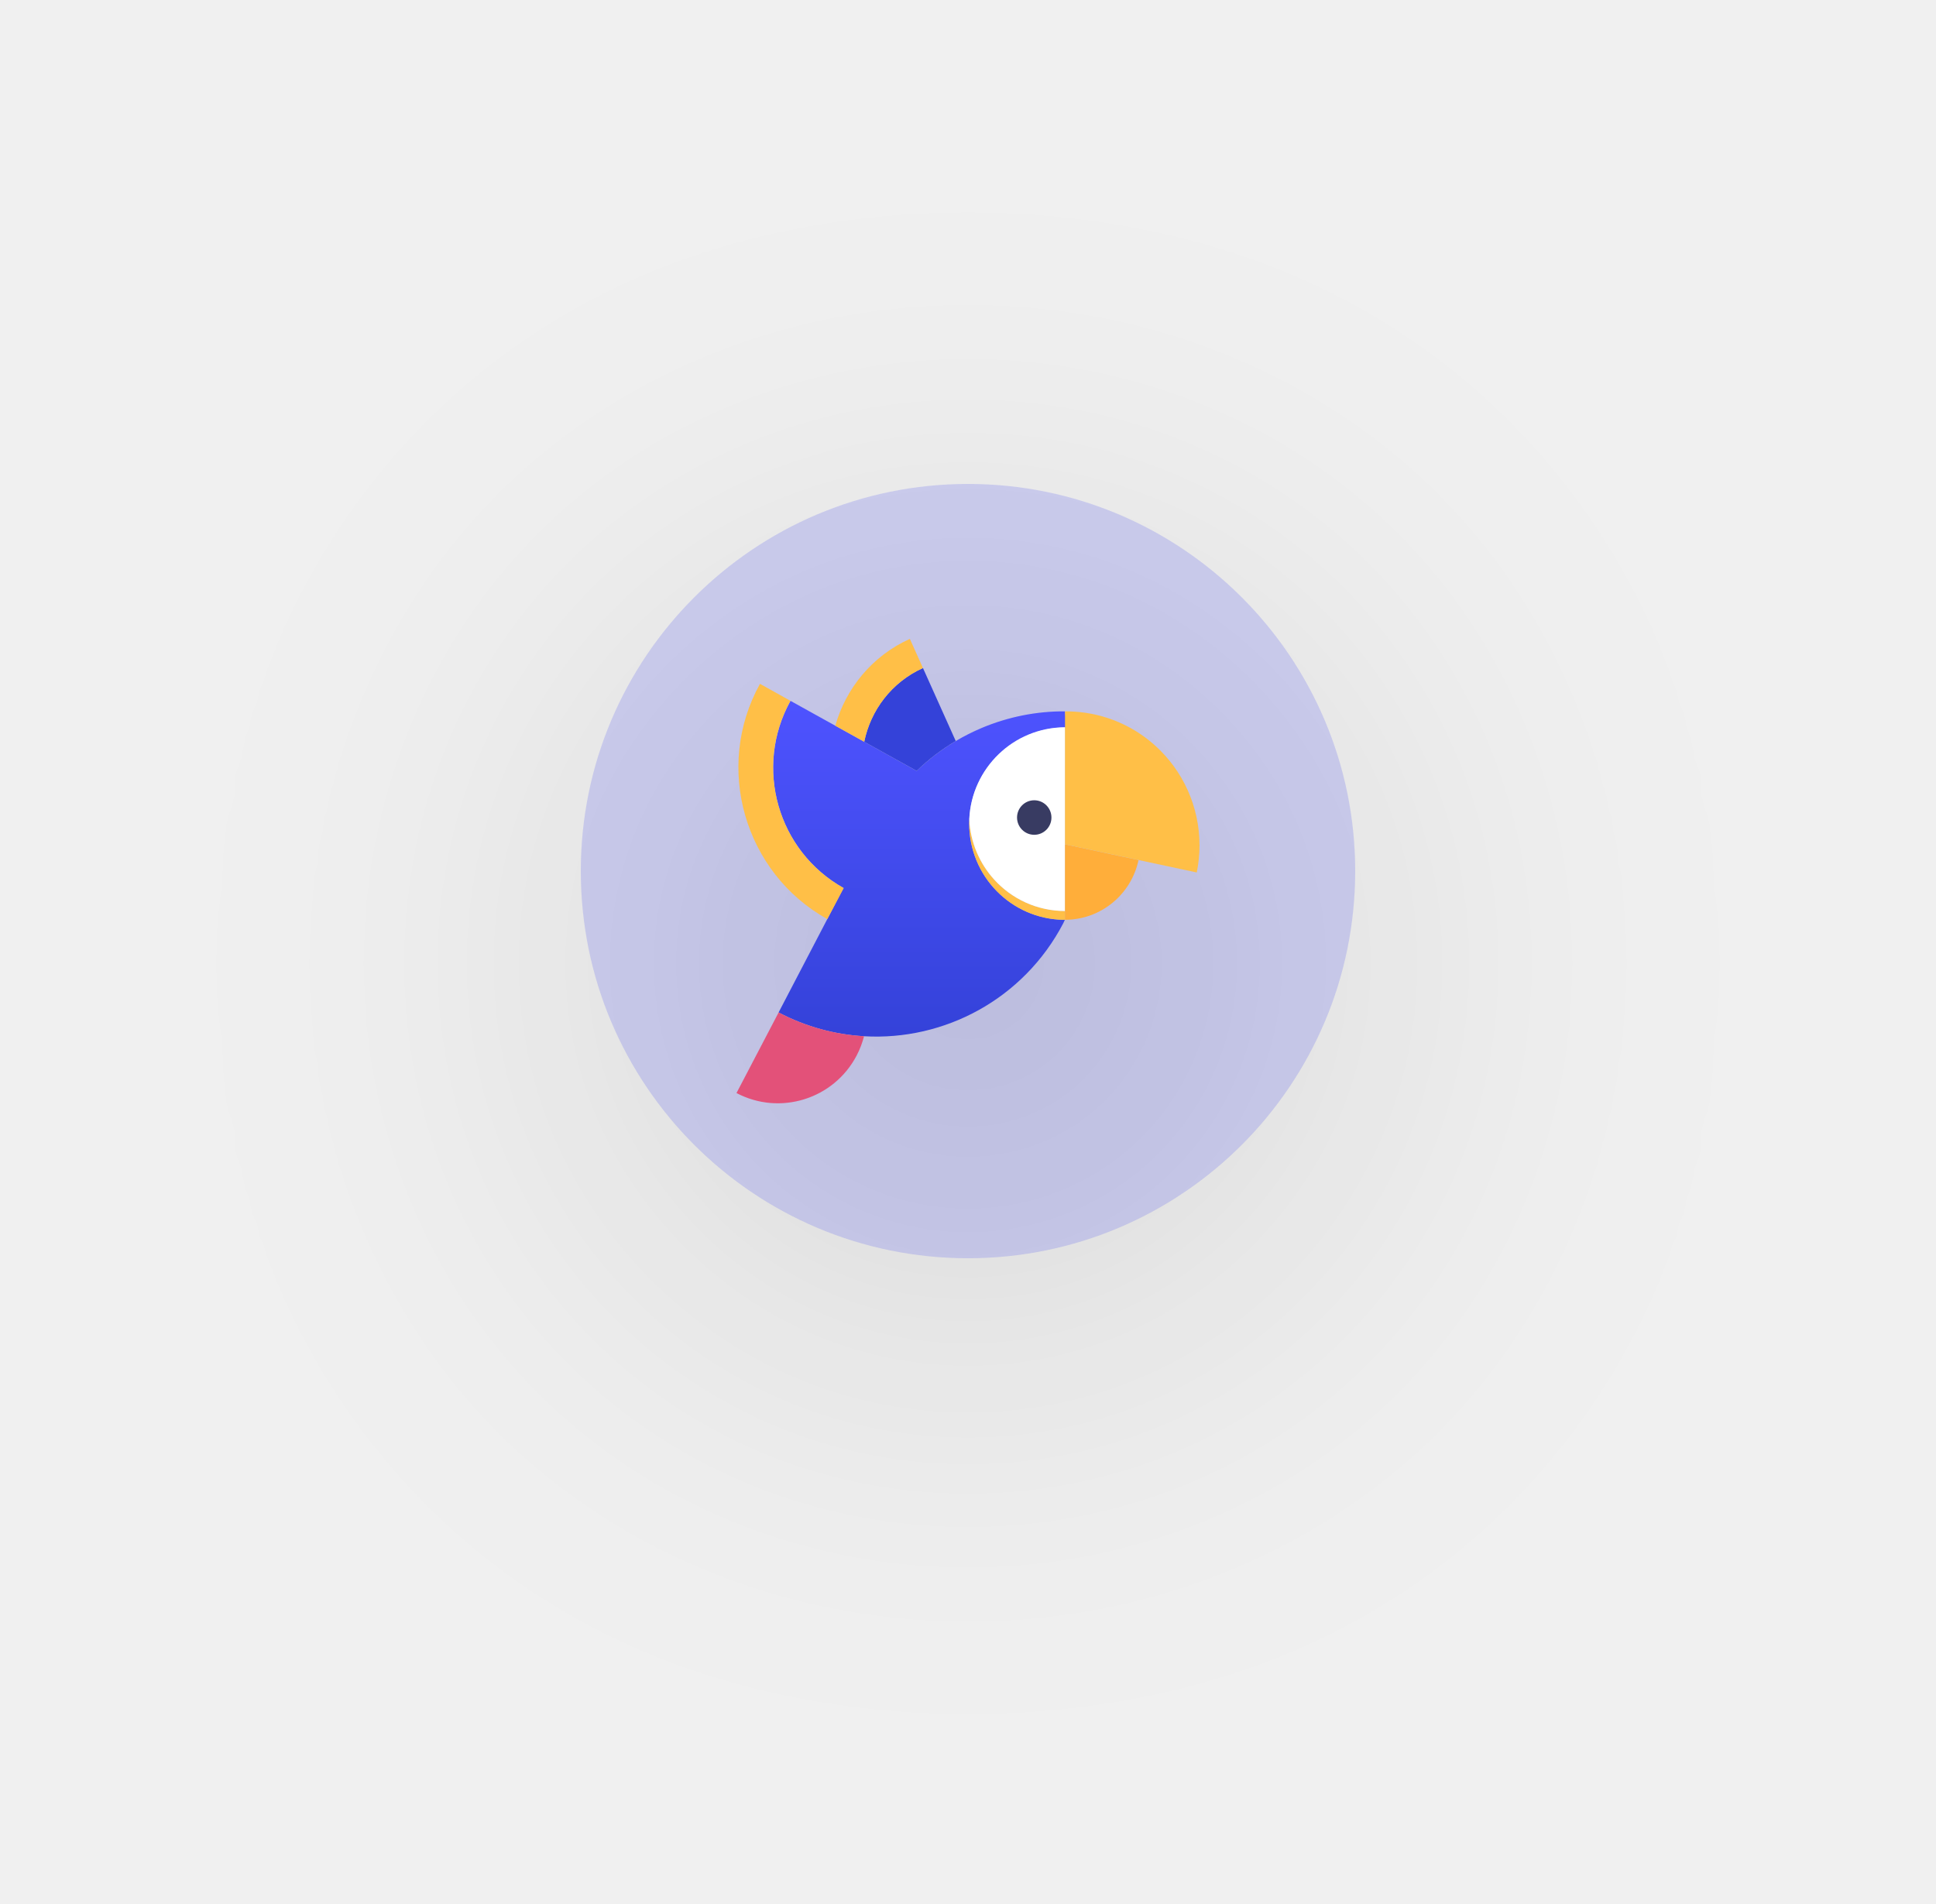
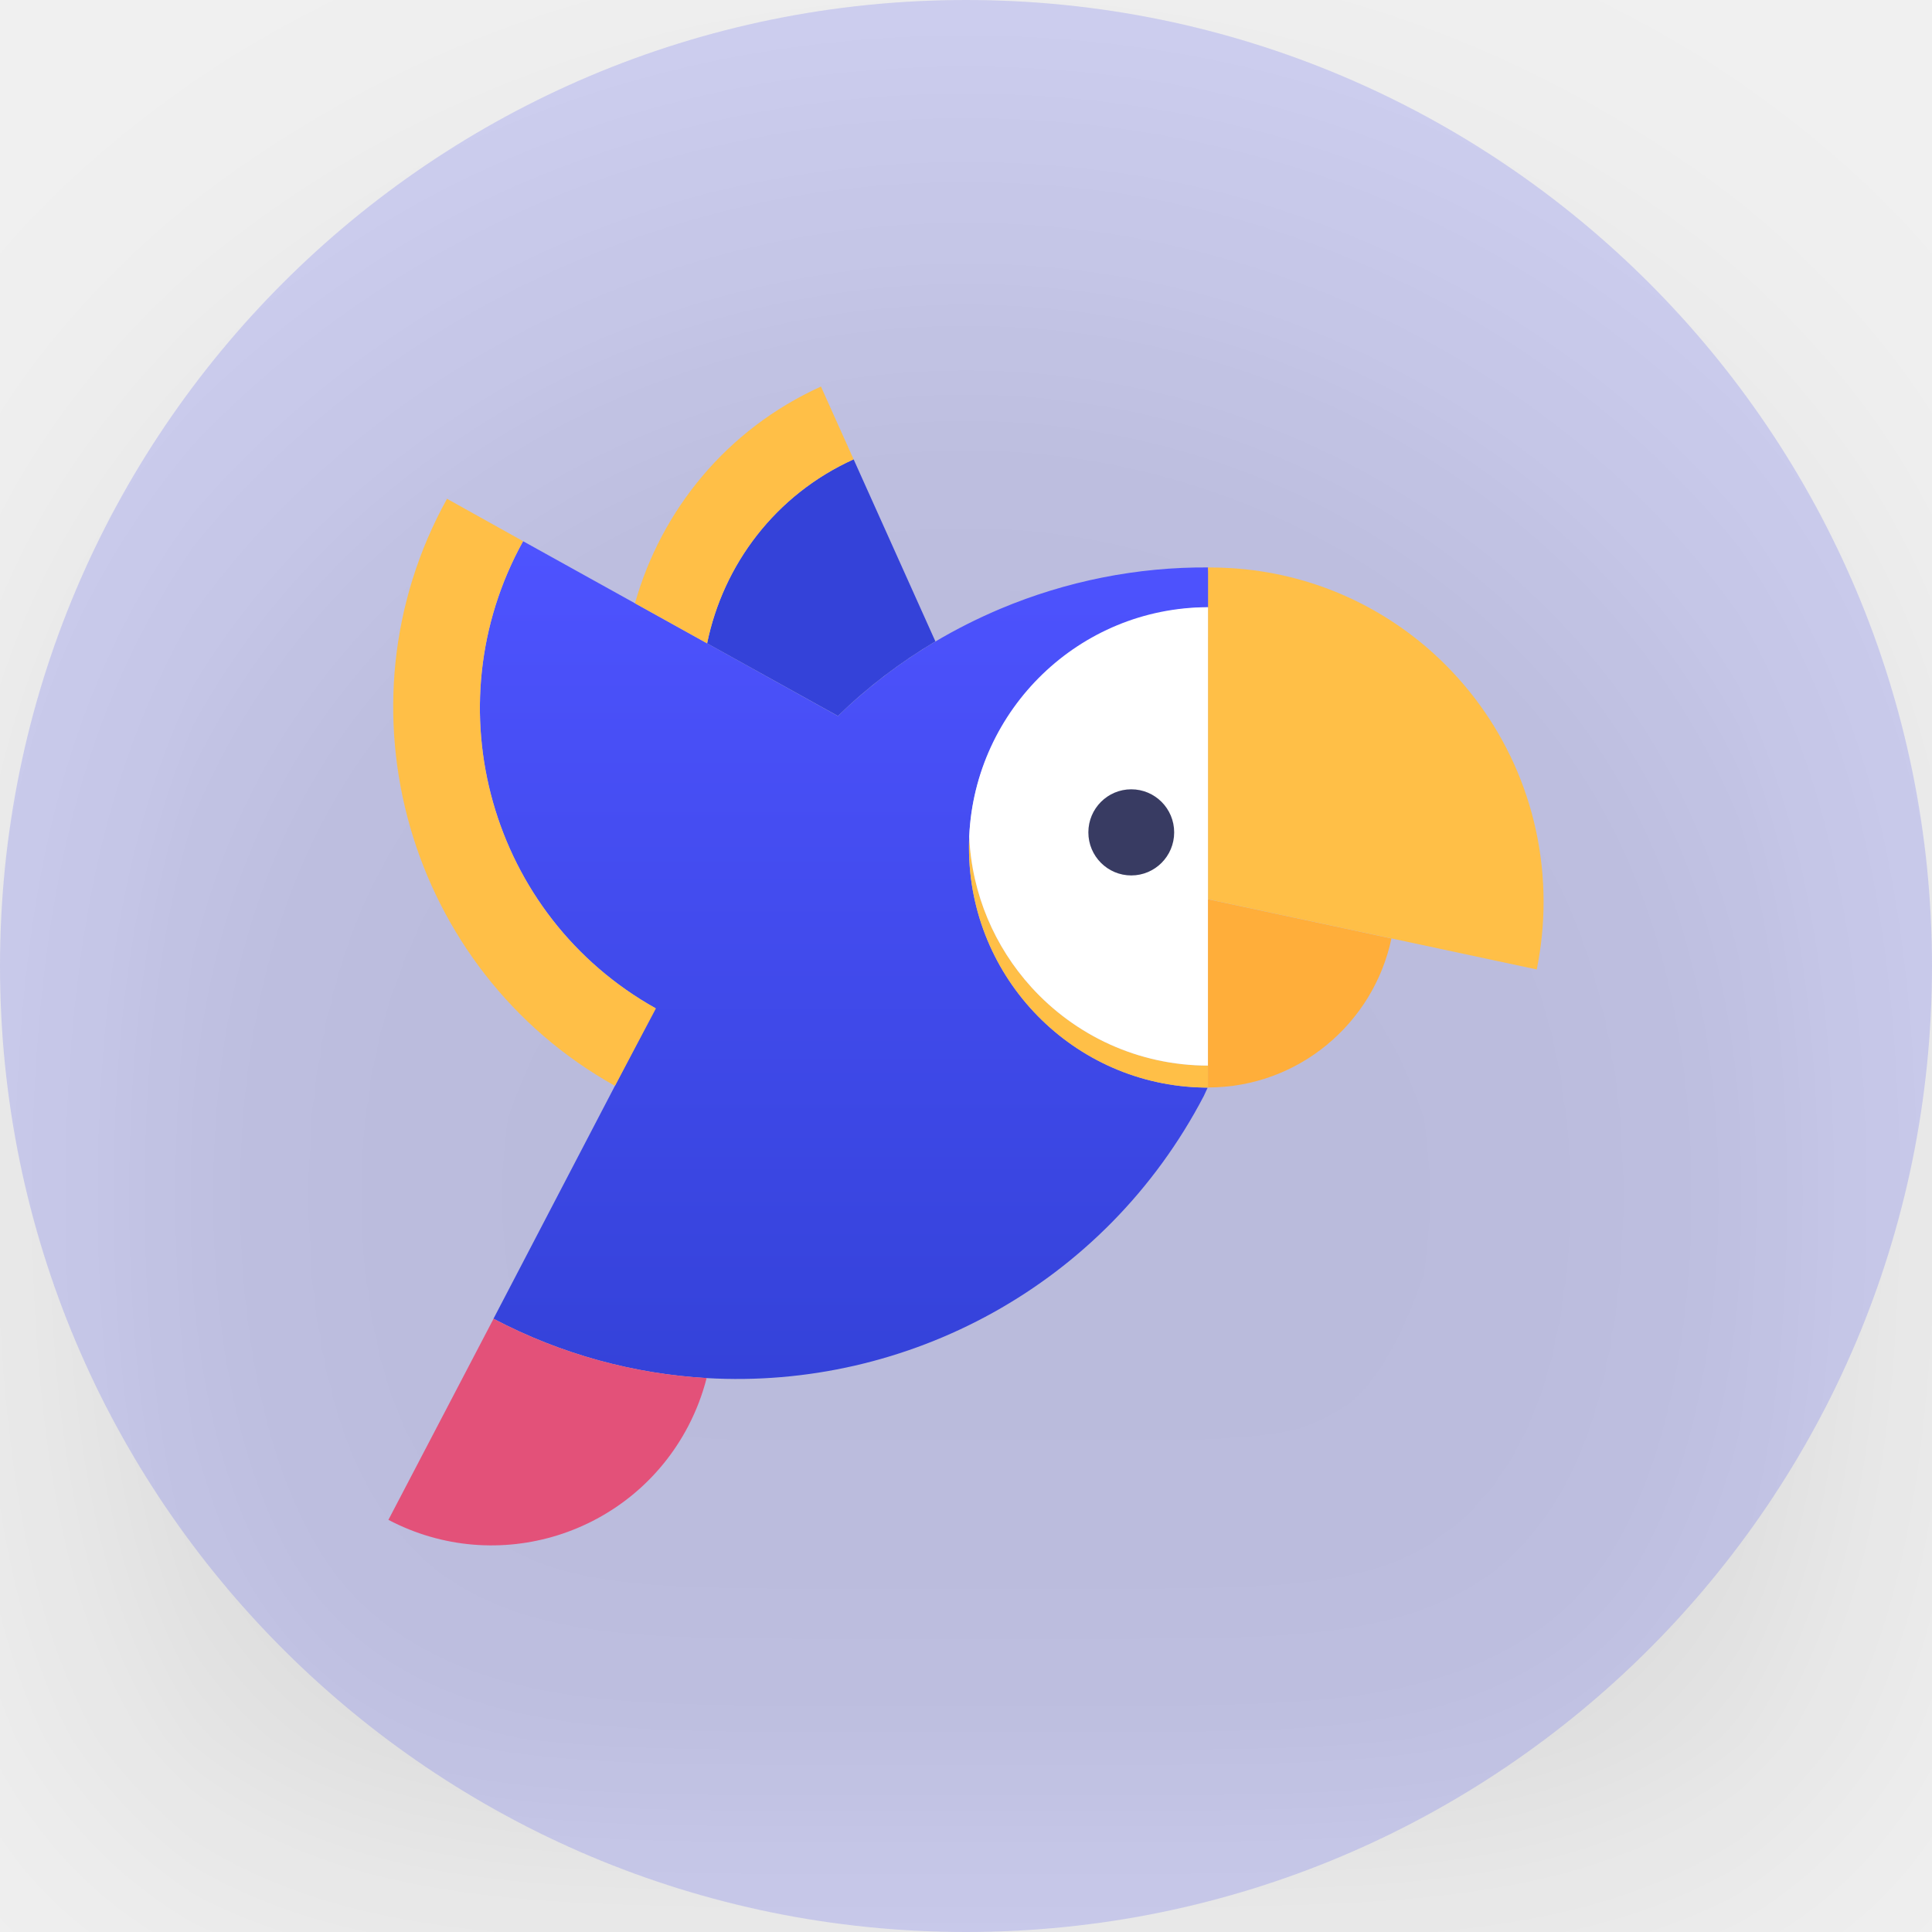
- <svg xmlns="http://www.w3.org/2000/svg" width="60" height="59" viewBox="0 0 60 59" fill="none">
+ <svg xmlns="http://www.w3.org/2000/svg" fill="none" viewBox="18 15 24 24">
  <g filter="url(#filter0_d_1_992)">
    <rect x="18" y="15" width="24" height="24" rx="12" fill="#464EF3" fill-opacity="0.2" />
    <path d="M30.037 25.527C30.037 25.481 30.038 25.436 30.04 25.39C30.111 23.808 31.445 22.547 33.037 22.544C33.039 22.248 33.006 22.056 33.006 22.05C33.012 22.05 33.018 22.049 33.023 22.049C32.128 22.041 31.244 22.219 30.426 22.563C30.149 22.68 29.88 22.815 29.62 22.969C29.294 23.162 28.984 23.384 28.693 23.635C28.596 23.718 28.501 23.805 28.409 23.895L26.784 22.992L25.889 22.495L24.498 21.723C23.358 23.782 24.094 26.377 26.142 27.524L24.13 31.382C24.13 31.382 24.13 31.382 24.131 31.382C24.979 31.828 25.881 32.067 26.778 32.119C29.265 32.265 31.724 30.971 32.955 28.613L33.002 28.511C32.987 28.511 32.972 28.511 32.957 28.51C31.34 28.483 30.037 27.158 30.037 25.527Z" fill="url(#paint0_linear_1_992)" />
    <path d="M30.81 27.261C30.358 26.762 30.072 26.11 30.04 25.39C30.038 25.436 30.037 25.481 30.037 25.527C30.037 27.158 31.339 28.483 32.958 28.51C32.975 28.511 32.992 28.511 33.009 28.511V28.237C32.138 28.237 31.354 27.861 30.81 27.261Z" fill="#FFBF47" />
    <path d="M33.002 22.543C31.41 22.547 30.111 23.808 30.04 25.39C30.072 26.11 30.358 26.762 30.81 27.261C31.354 27.861 32.138 28.237 33.009 28.237V22.543C33.007 22.543 33.005 22.543 33.002 22.543Z" fill="white" />
    <path d="M24.498 21.723L23.553 21.196C22.122 23.779 23.066 27.052 25.639 28.489L26.148 27.527C24.095 26.382 23.357 23.783 24.498 21.723Z" fill="#FFBF47" />
    <path d="M33.006 26.171V28.509C33.007 28.509 33.009 28.509 33.01 28.509C34.128 28.508 35.062 27.714 35.285 26.658L33.006 26.171Z" fill="#FFAE3A" />
    <path d="M35.818 23.126C35.144 22.512 34.267 22.119 33.3 22.058C33.208 22.053 33.116 22.049 33.024 22.049C33.018 22.049 33.012 22.049 33.007 22.049C33.007 22.064 33.007 26.171 33.007 26.171L37.09 27.043C37.145 26.771 37.175 26.49 37.175 26.201C37.174 24.982 36.651 23.886 35.818 23.126Z" fill="#FFBF47" />
    <path d="M29.62 22.968L28.604 20.706C27.63 21.147 26.983 22.016 26.784 22.992L28.409 23.894C28.778 23.535 29.185 23.226 29.62 22.968Z" fill="#3442D9" />
    <path d="M26.784 22.992C26.984 22.016 27.63 21.147 28.604 20.706L28.198 19.802C27.024 20.334 26.213 21.341 25.888 22.494L26.784 22.992Z" fill="#FFBF47" />
    <path d="M22.825 33.88C24.174 34.59 25.842 34.069 26.55 32.715C26.651 32.521 26.726 32.322 26.778 32.119C25.88 32.066 24.979 31.828 24.131 31.382L22.825 33.88Z" fill="#E35179" />
    <ellipse cx="32.053" cy="25.34" rx="0.533" ry="0.535" fill="#383B62" />
  </g>
  <defs>
    <filter id="filter0_d_1_992" x="0.857" y="0.714" width="58.286" height="58.286" filterUnits="userSpaceOnUse" color-interpolation-filters="sRGB">
      <feFlood flood-opacity="0" result="BackgroundImageFix" />
      <feColorMatrix in="SourceAlpha" type="matrix" values="0 0 0 0 0 0 0 0 0 0 0 0 0 0 0 0 0 0 127 0" result="hardAlpha" />
      <feOffset dy="2.857" />
      <feGaussianBlur stdDeviation="8.571" />
      <feColorMatrix type="matrix" values="0 0 0 0 0 0 0 0 0 0 0 0 0 0 0 0 0 0 0.1 0" />
      <feBlend mode="normal" in2="BackgroundImageFix" result="effect1_dropShadow_1_992" />
      <feBlend mode="normal" in="SourceGraphic" in2="effect1_dropShadow_1_992" result="shape" />
    </filter>
    <linearGradient id="paint0_linear_1_992" x1="23.961" y1="21.723" x2="23.961" y2="32.13" gradientUnits="userSpaceOnUse">
      <stop stop-color="#4E53FF" />
      <stop offset="1" stop-color="#3442D9" />
    </linearGradient>
  </defs>
</svg>
